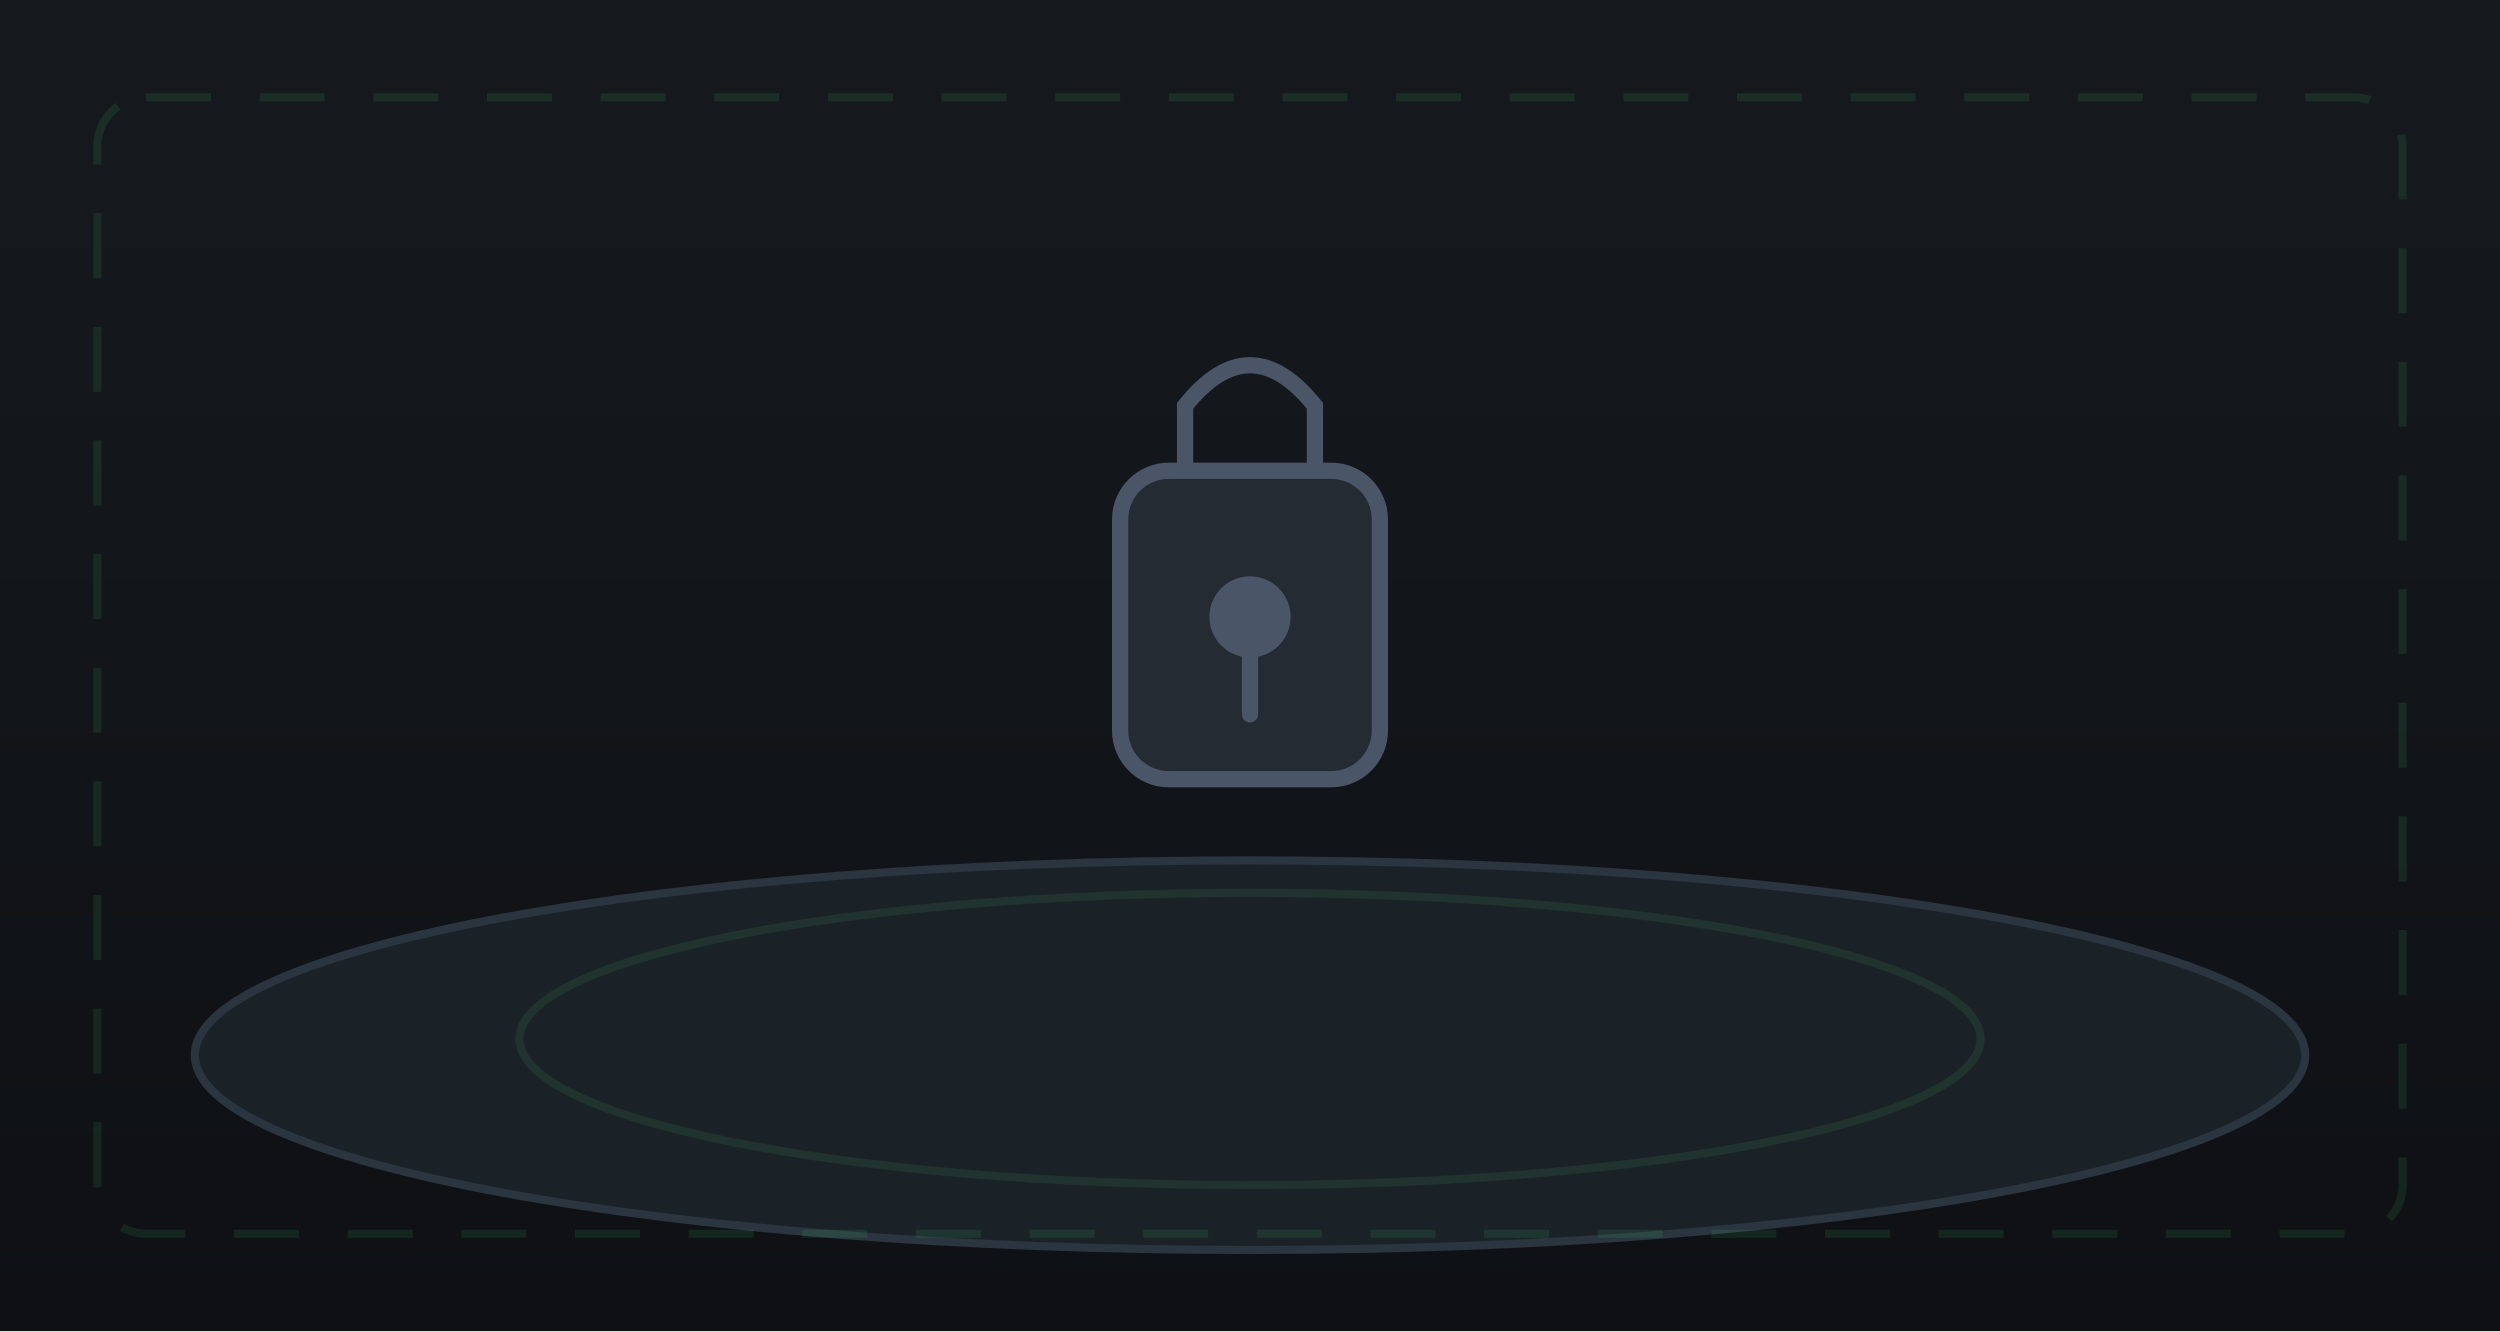
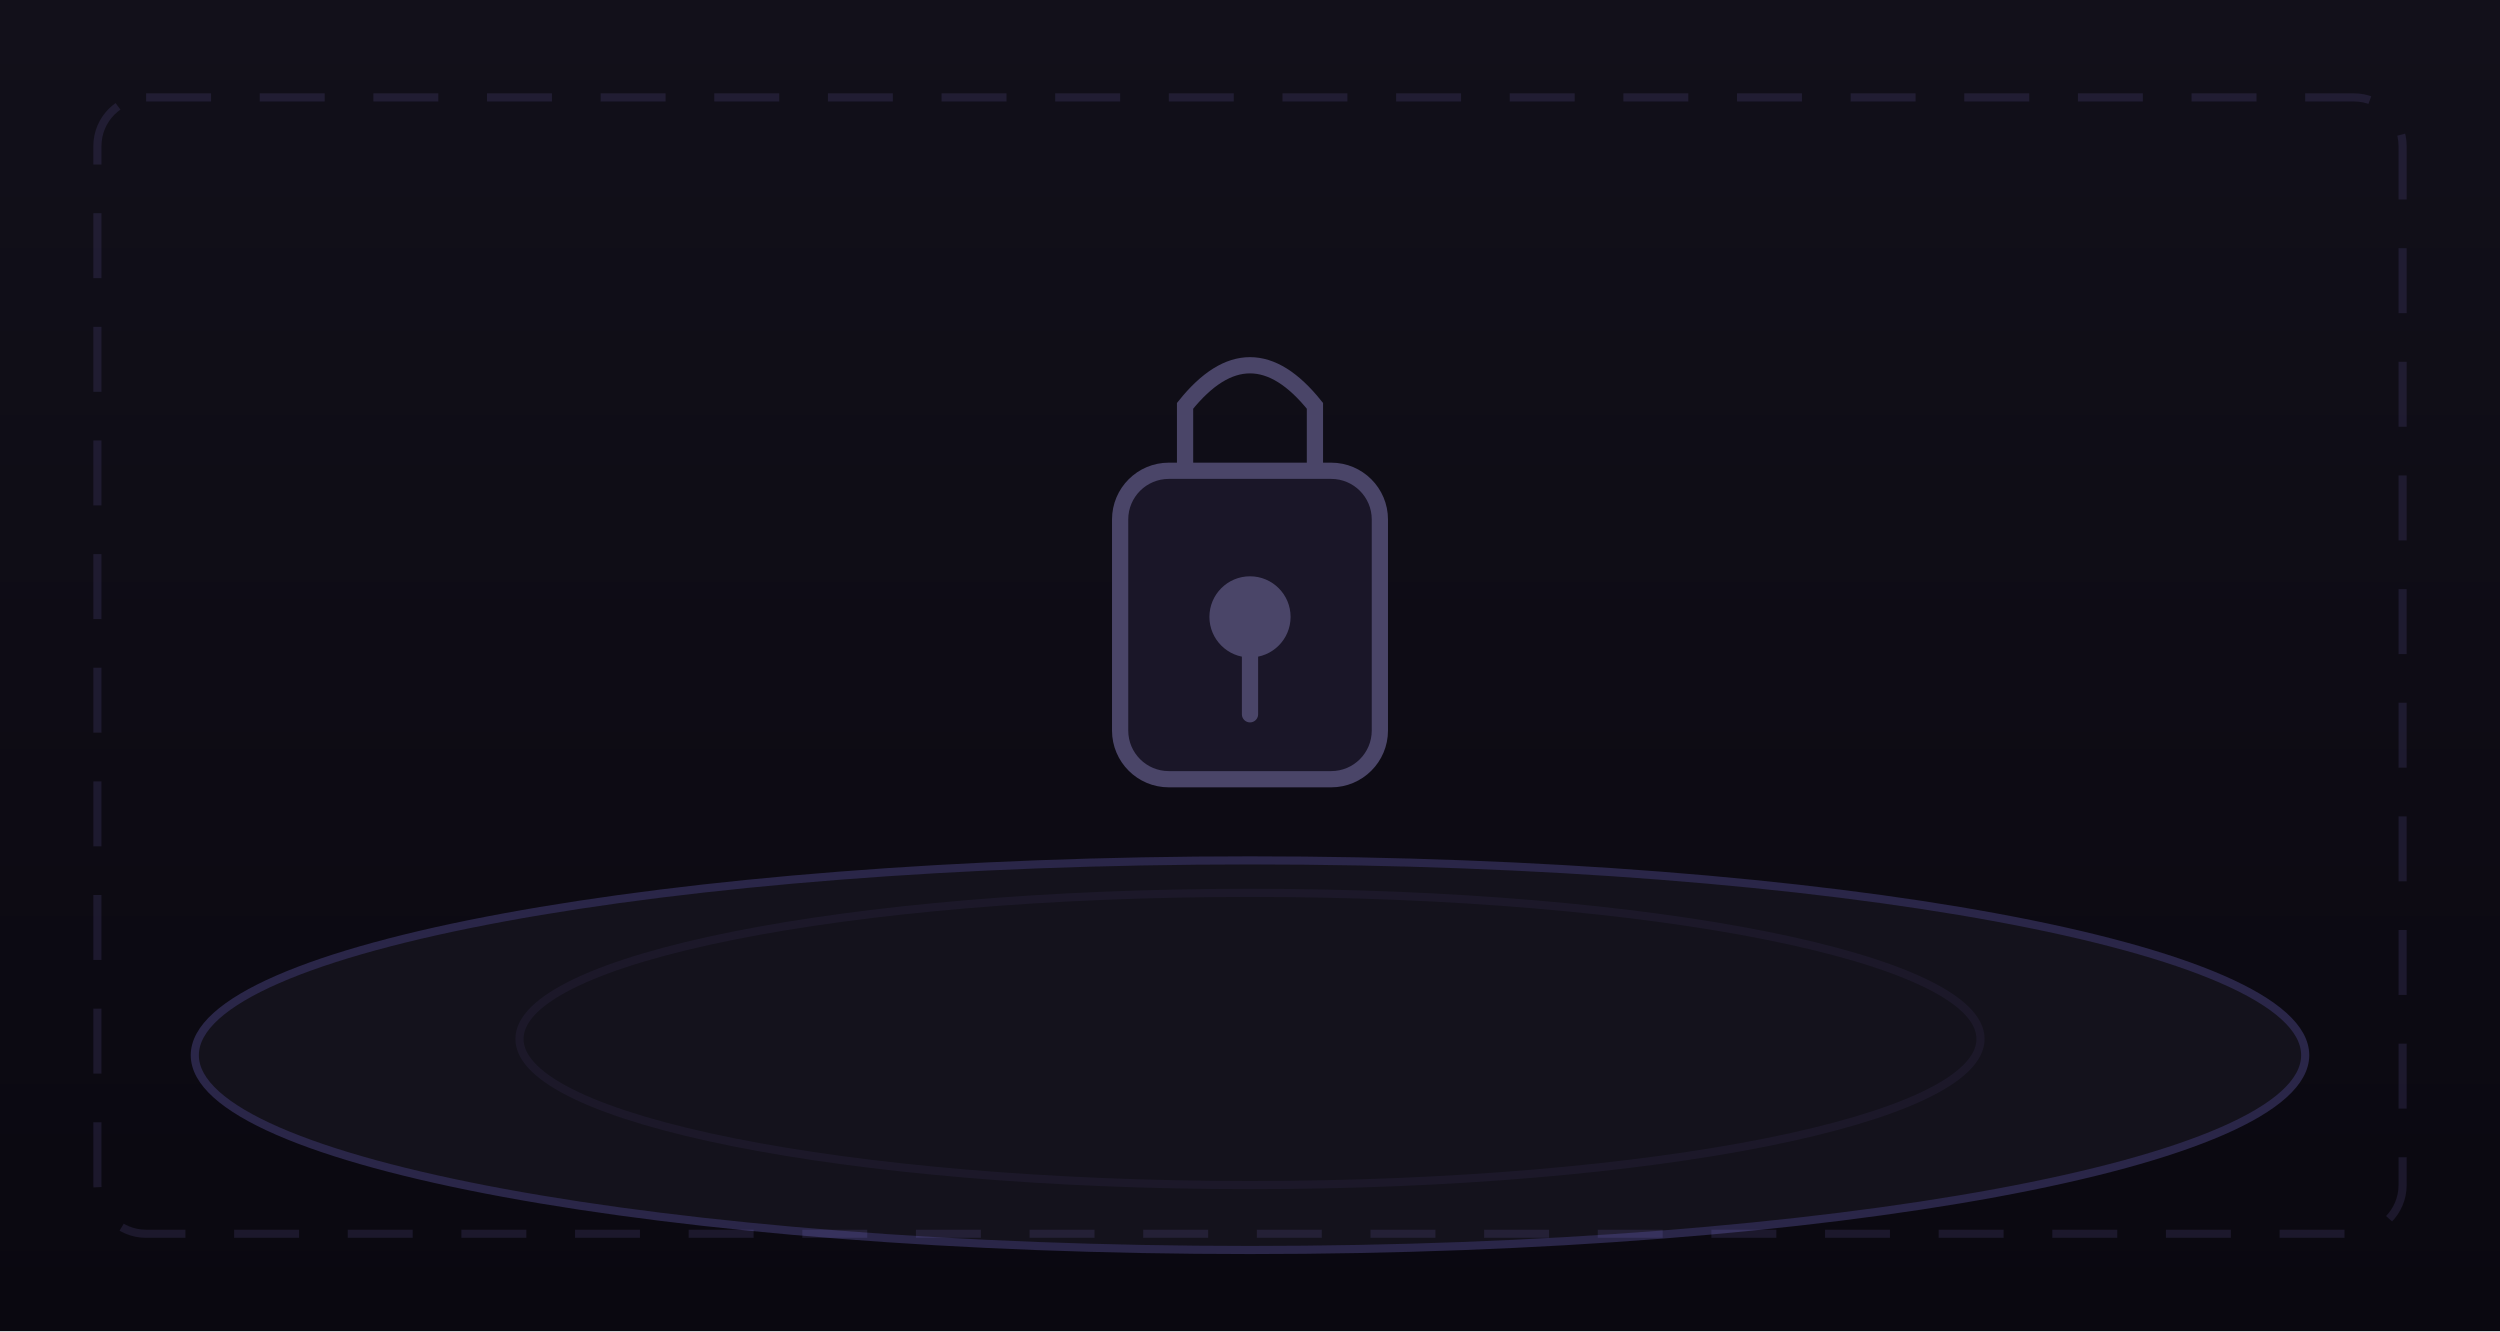
<svg xmlns="http://www.w3.org/2000/svg" viewBox="0 0 308 164" fill="none">
  <defs>
    <linearGradient id="bg" x1="0" y1="0" x2="0" y2="1">
-       <stop offset="0%" stop-color="#161a1e" />
-       <stop offset="100%" stop-color="#0e1014" />
+       <stop offset="0%" stop-color="#12101a" />
+       <stop offset="100%" stop-color="#0a0810" />
    </linearGradient>
  </defs>
  <rect width="308" height="164" fill="url(#bg)" />
-   <ellipse cx="154" cy="130" rx="130" ry="24" fill="#1a2228" stroke="#2a3540" stroke-width="1" />
-   <ellipse cx="154" cy="128" rx="90" ry="18" stroke="#3d7a4a" stroke-width="1" stroke-opacity="0.2" fill="none" />
-   <rect x="138" y="58" width="32" height="38" rx="6" stroke="#4a5568" stroke-width="2" fill="#252b32" />
-   <path d="M146 58 V50 Q154 40 162 50 V58" stroke="#4a5568" stroke-width="2" fill="none" />
-   <circle cx="154" cy="76" r="5" fill="#4a5568" />
-   <line x1="154" y1="81" x2="154" y2="88" stroke="#4a5568" stroke-width="2" stroke-linecap="round" />
-   <rect x="12" y="12" width="284" height="140" rx="6" stroke="#3ecf6a" stroke-width="1" stroke-opacity="0.12" stroke-dasharray="8 6" fill="none" />
+   <ellipse cx="154" cy="130" rx="130" ry="24" fill="#14121c" stroke="#2a2648" stroke-width="1" />
+   <ellipse cx="154" cy="128" rx="90" ry="18" stroke="#3d3560" stroke-width="1" stroke-opacity="0.2" fill="none" />
+   <rect x="138" y="58" width="32" height="38" rx="6" stroke="#4a4568" stroke-width="2" fill="#1a1628" />
+   <path d="M146 58 V50 Q154 40 162 50 V58" stroke="#4a4568" stroke-width="2" fill="none" />
+   <circle cx="154" cy="76" r="5" fill="#4a4568" />
+   <line x1="154" y1="81" x2="154" y2="88" stroke="#4a4568" stroke-width="2" stroke-linecap="round" />
+   <rect x="12" y="12" width="284" height="140" rx="6" stroke="#9b87f5" stroke-width="1" stroke-opacity="0.12" stroke-dasharray="8 6" fill="none" />
</svg>
